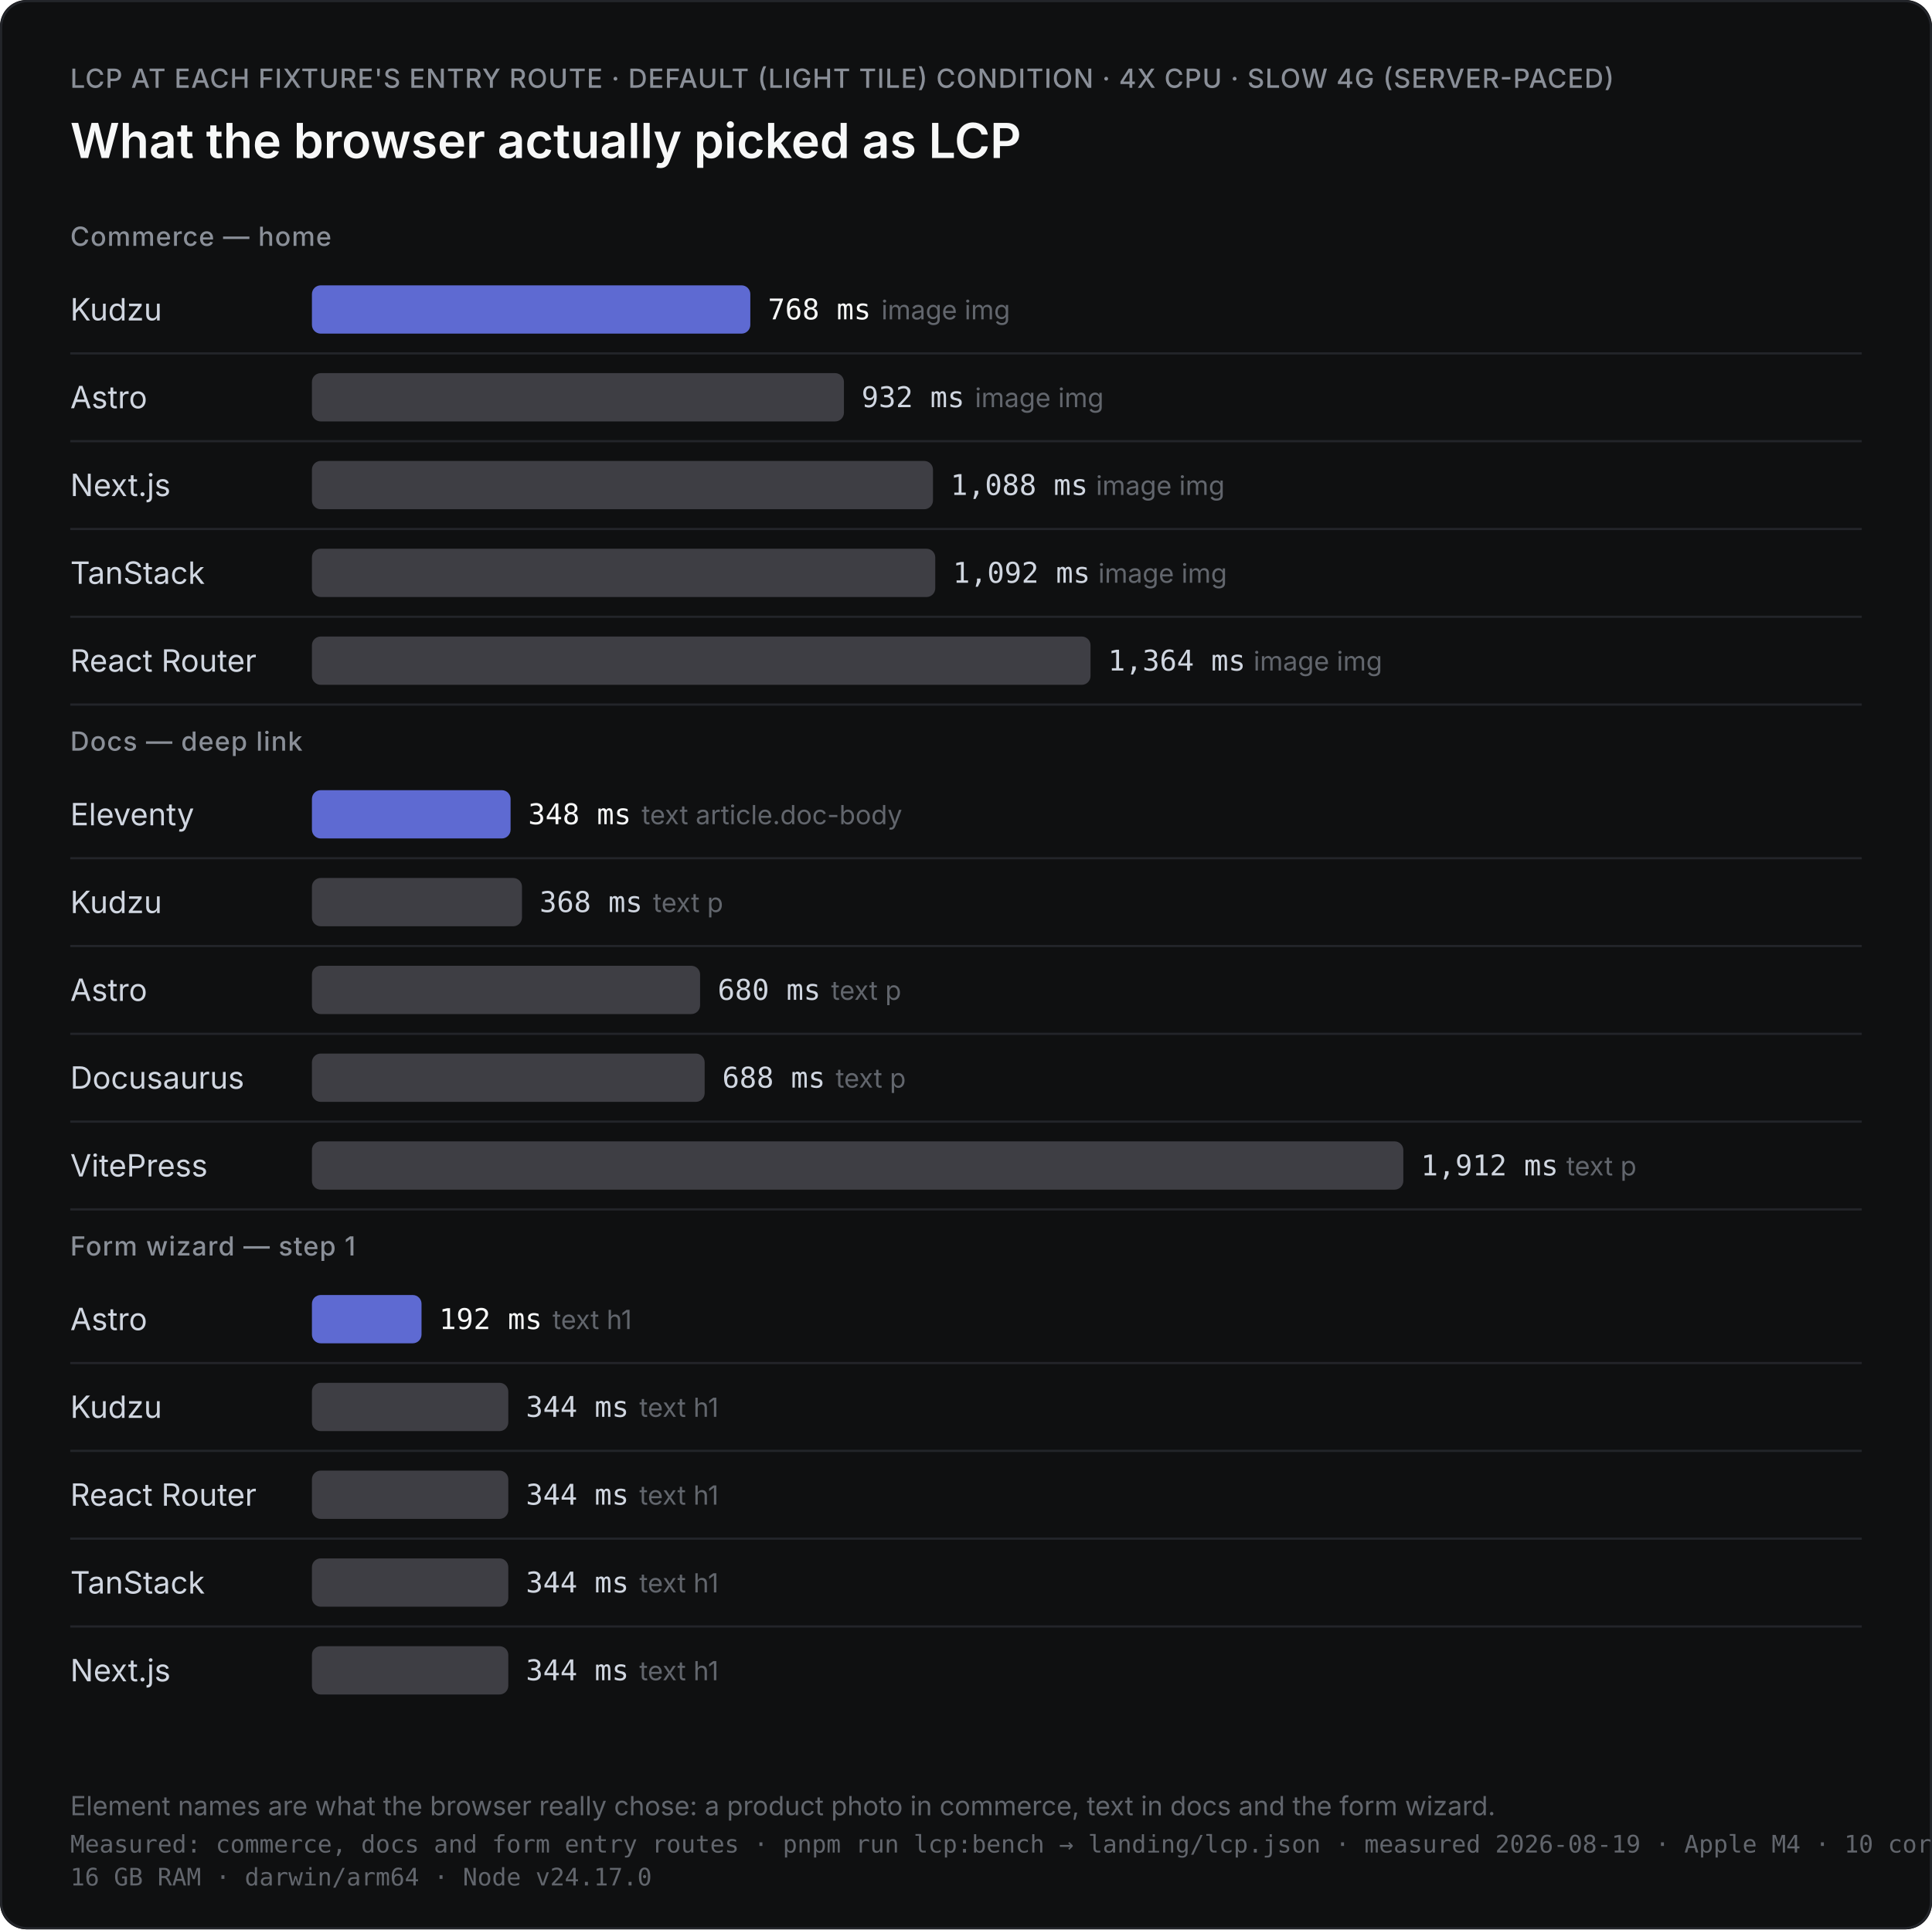
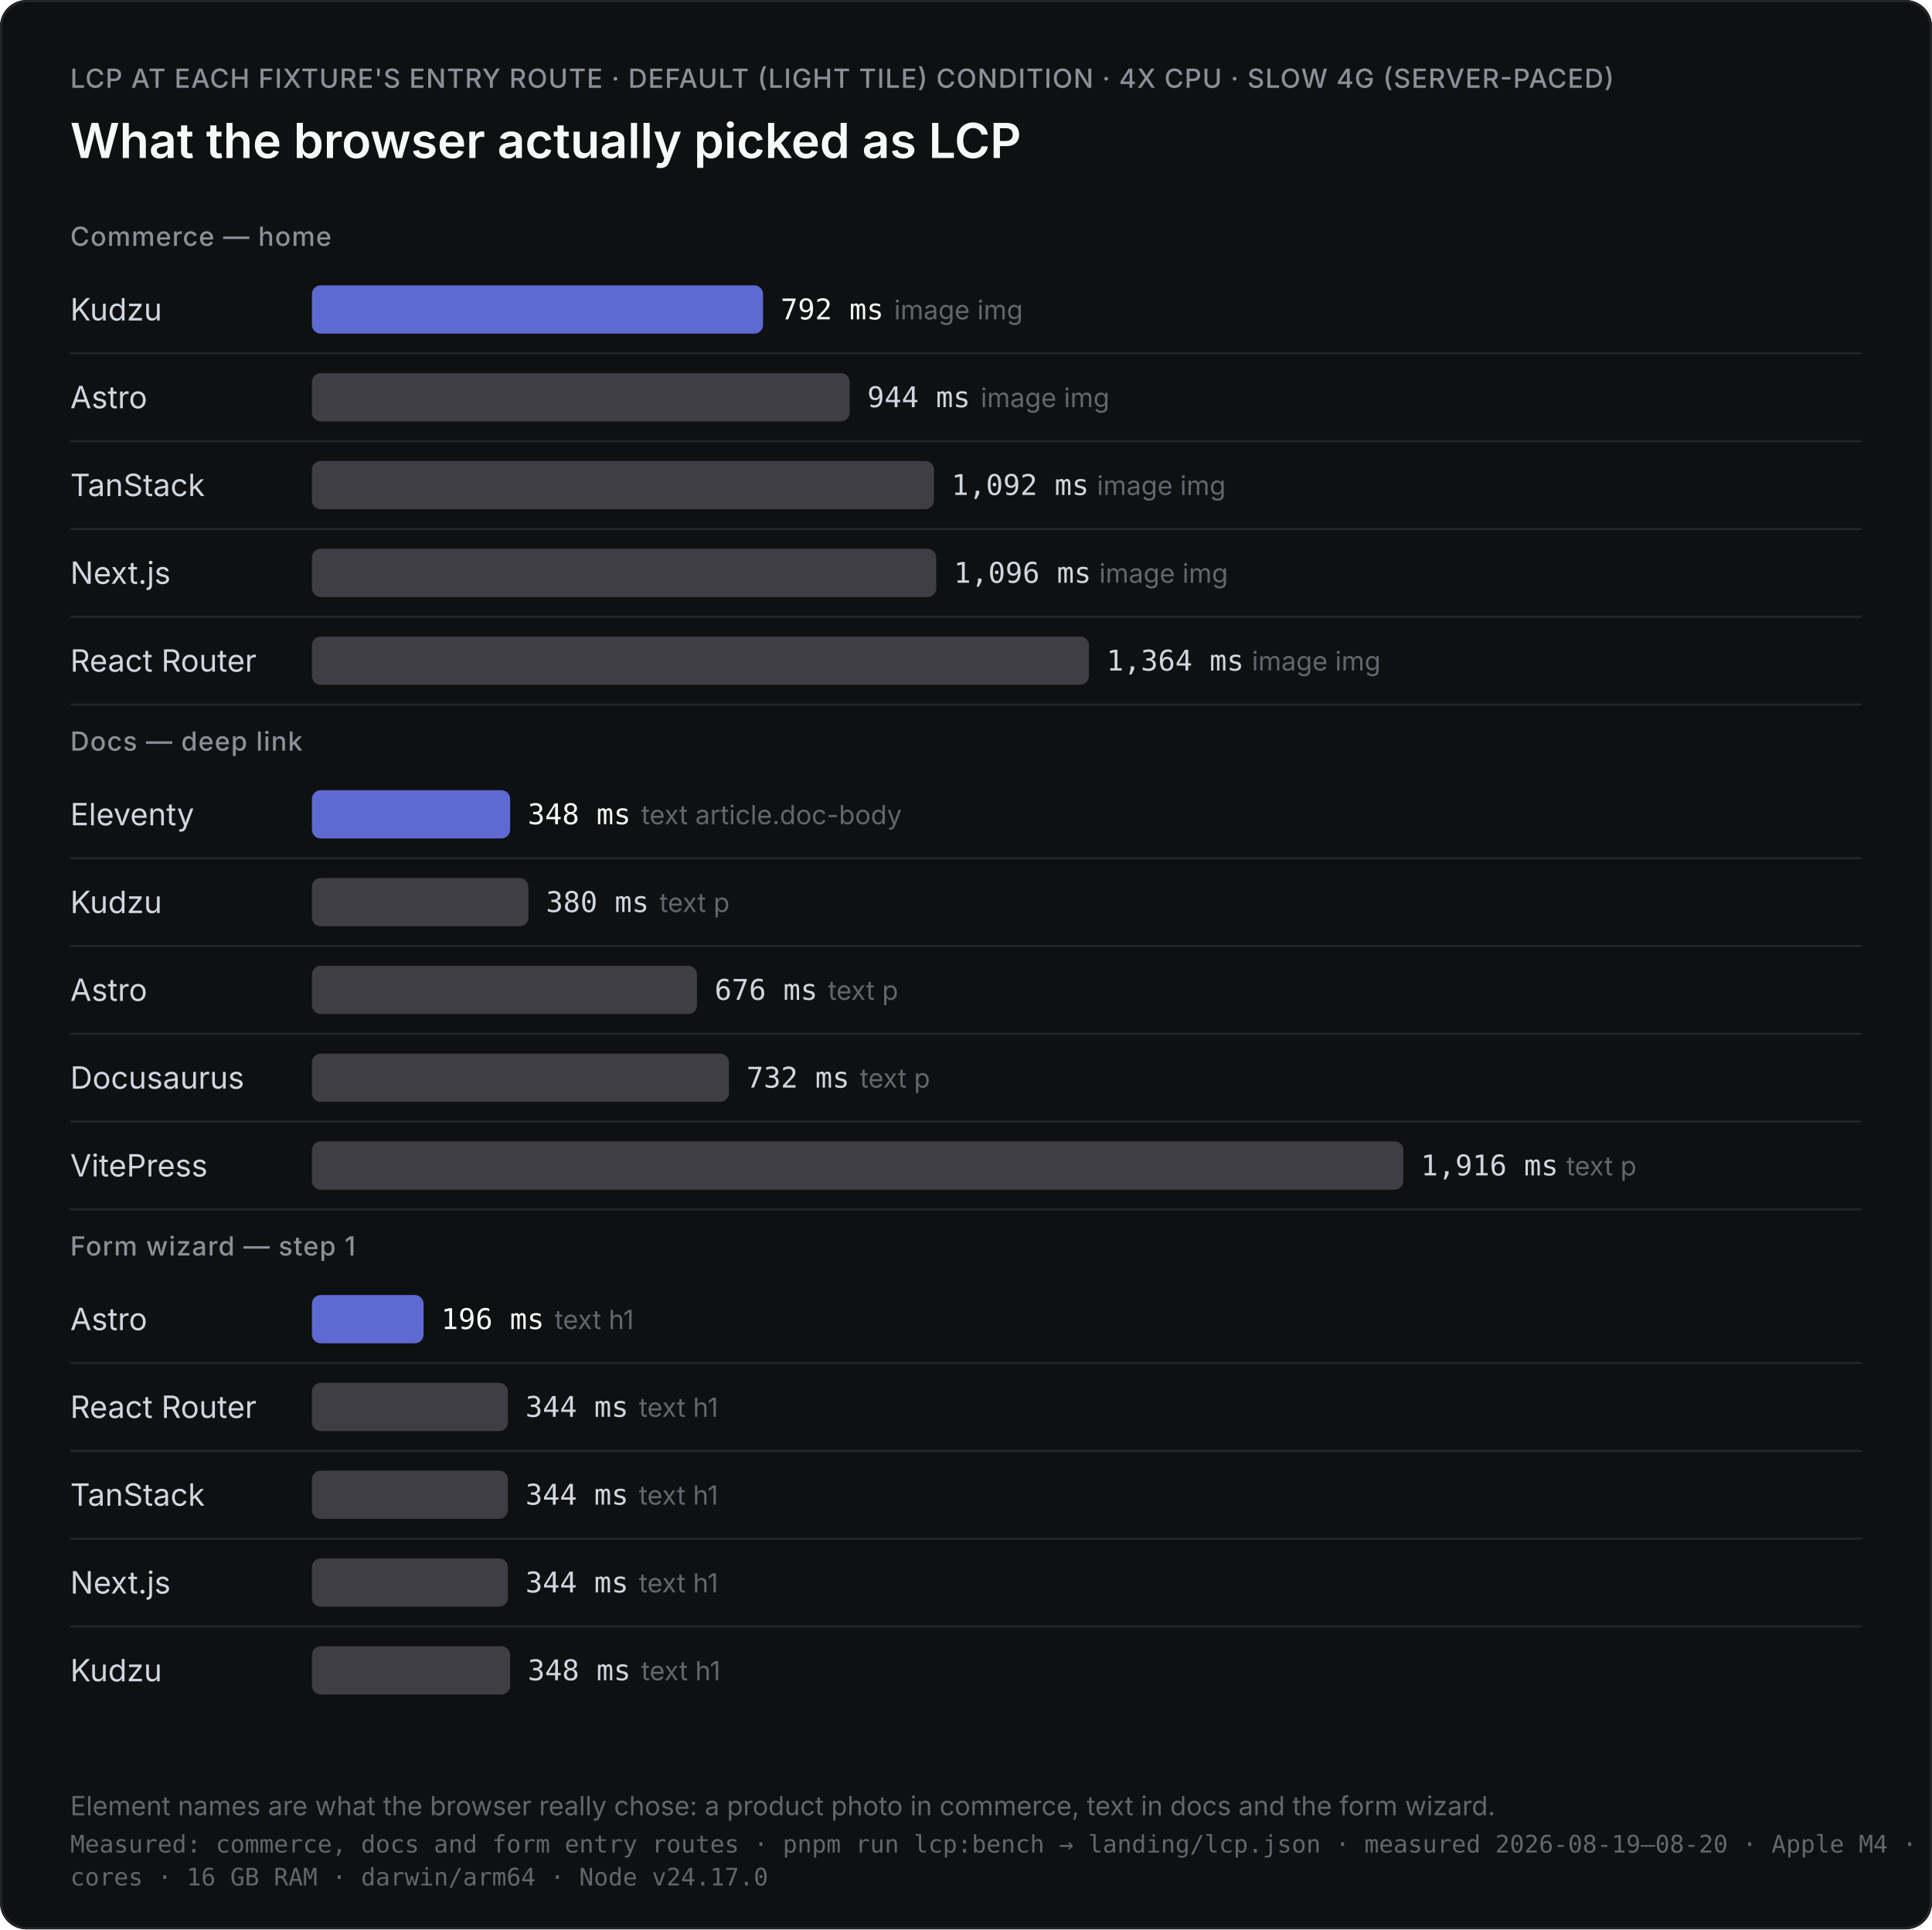
<svg xmlns="http://www.w3.org/2000/svg" width="880" height="879" viewBox="0 0 880 879" role="img" aria-label="What the browser actually picked as LCP">
  <rect x="0" y="0" width="880" height="879" rx="12" fill="#010102" />
  <rect x="0.5" y="0.5" width="879" height="878" rx="12" fill="#0f1011" stroke="#23252a" stroke-width="1" />
  <text x="32" y="40" font-family="-apple-system, BlinkMacSystemFont, 'SF Pro Display', 'Segoe UI', Inter, Roboto, sans-serif" font-size="12" font-weight="500" fill="#8a8f98" letter-spacing="0.4">LCP AT EACH FIXTURE'S ENTRY ROUTE · DEFAULT (LIGHT TILE) CONDITION · 4X CPU · SLOW 4G (SERVER-PACED)</text>
  <text x="32" y="72" font-family="-apple-system, BlinkMacSystemFont, 'SF Pro Display', 'Segoe UI', Inter, Roboto, sans-serif" font-size="22" font-weight="600" fill="#f7f8f8">What the browser actually picked as LCP</text>
  <text x="32" y="112" font-family="-apple-system, BlinkMacSystemFont, 'SF Pro Display', 'Segoe UI', Inter, Roboto, sans-serif" font-size="12" font-weight="500" fill="#8a8f98" letter-spacing="0.4">Commerce — home</text>
  <text x="32" y="146" font-family="-apple-system, BlinkMacSystemFont, 'SF Pro Display', 'Segoe UI', Inter, Roboto, sans-serif" font-size="14" font-weight="400" fill="#d0d6e0">Kudzu</text>
-   <rect x="142.08" y="130" width="199.68" height="22" rx="4" fill="#5e6ad2" />
-   <text x="349.76" y="145.5" font-family="ui-monospace, SFMono-Regular, 'SF Mono', Menlo, monospace" font-size="13" font-weight="400" fill="#f7f8f8">768 ms</text>
-   <text x="401.44" y="145.5" font-family="-apple-system, BlinkMacSystemFont, 'SF Pro Display', 'Segoe UI', Inter, Roboto, sans-serif" font-size="12" font-weight="400" fill="#62666d">image img</text>
+   <rect x="142.08" y="130" width="205.49" height="22" rx="4" fill="#5e6ad2" />
+   <text x="355.57" y="145.5" font-family="ui-monospace, SFMono-Regular, 'SF Mono', Menlo, monospace" font-size="13" font-weight="400" fill="#f7f8f8">792 ms</text>
+   <text x="407.25" y="145.5" font-family="-apple-system, BlinkMacSystemFont, 'SF Pro Display', 'Segoe UI', Inter, Roboto, sans-serif" font-size="12" font-weight="400" fill="#62666d">image img</text>
  <line x1="32" y1="161" x2="848" y2="161" stroke="#23252a" stroke-width="1" />
  <text x="32" y="186" font-family="-apple-system, BlinkMacSystemFont, 'SF Pro Display', 'Segoe UI', Inter, Roboto, sans-serif" font-size="14" font-weight="400" fill="#d0d6e0">Astro</text>
-   <rect x="142.08" y="170" width="242.32" height="22" rx="4" fill="#3e3e44" />
-   <text x="392.4" y="185.5" font-family="ui-monospace, SFMono-Regular, 'SF Mono', Menlo, monospace" font-size="13" font-weight="400" fill="#d0d6e0">932 ms</text>
-   <text x="444.08" y="185.5" font-family="-apple-system, BlinkMacSystemFont, 'SF Pro Display', 'Segoe UI', Inter, Roboto, sans-serif" font-size="12" font-weight="400" fill="#62666d">image img</text>
+   <rect x="142.08" y="170" width="244.93" height="22" rx="4" fill="#3e3e44" />
+   <text x="395.008" y="185.5" font-family="ui-monospace, SFMono-Regular, 'SF Mono', Menlo, monospace" font-size="13" font-weight="400" fill="#d0d6e0">944 ms</text>
+   <text x="446.688" y="185.5" font-family="-apple-system, BlinkMacSystemFont, 'SF Pro Display', 'Segoe UI', Inter, Roboto, sans-serif" font-size="12" font-weight="400" fill="#62666d">image img</text>
  <line x1="32" y1="201" x2="848" y2="201" stroke="#23252a" stroke-width="1" />
-   <text x="32" y="226" font-family="-apple-system, BlinkMacSystemFont, 'SF Pro Display', 'Segoe UI', Inter, Roboto, sans-serif" font-size="14" font-weight="400" fill="#d0d6e0">Next.js</text>
-   <rect x="142.08" y="210" width="282.88" height="22" rx="4" fill="#3e3e44" />
-   <text x="432.96" y="225.5" font-family="ui-monospace, SFMono-Regular, 'SF Mono', Menlo, monospace" font-size="13" font-weight="400" fill="#d0d6e0">1,088 ms</text>
-   <text x="499.2" y="225.5" font-family="-apple-system, BlinkMacSystemFont, 'SF Pro Display', 'Segoe UI', Inter, Roboto, sans-serif" font-size="12" font-weight="400" fill="#62666d">image img</text>
+   <text x="32" y="226" font-family="-apple-system, BlinkMacSystemFont, 'SF Pro Display', 'Segoe UI', Inter, Roboto, sans-serif" font-size="14" font-weight="400" fill="#d0d6e0">TanStack</text>
+   <rect x="142.08" y="210" width="283.33" height="22" rx="4" fill="#3e3e44" />
+   <text x="433.407" y="225.5" font-family="ui-monospace, SFMono-Regular, 'SF Mono', Menlo, monospace" font-size="13" font-weight="400" fill="#d0d6e0">1,092 ms</text>
+   <text x="499.647" y="225.5" font-family="-apple-system, BlinkMacSystemFont, 'SF Pro Display', 'Segoe UI', Inter, Roboto, sans-serif" font-size="12" font-weight="400" fill="#62666d">image img</text>
  <line x1="32" y1="241" x2="848" y2="241" stroke="#23252a" stroke-width="1" />
-   <text x="32" y="266" font-family="-apple-system, BlinkMacSystemFont, 'SF Pro Display', 'Segoe UI', Inter, Roboto, sans-serif" font-size="14" font-weight="400" fill="#d0d6e0">TanStack</text>
-   <rect x="142.08" y="250" width="283.92" height="22" rx="4" fill="#3e3e44" />
-   <text x="434" y="265.5" font-family="ui-monospace, SFMono-Regular, 'SF Mono', Menlo, monospace" font-size="13" font-weight="400" fill="#d0d6e0">1,092 ms</text>
-   <text x="500.24" y="265.5" font-family="-apple-system, BlinkMacSystemFont, 'SF Pro Display', 'Segoe UI', Inter, Roboto, sans-serif" font-size="12" font-weight="400" fill="#62666d">image img</text>
+   <text x="32" y="266" font-family="-apple-system, BlinkMacSystemFont, 'SF Pro Display', 'Segoe UI', Inter, Roboto, sans-serif" font-size="14" font-weight="400" fill="#d0d6e0">Next.js</text>
+   <rect x="142.08" y="250" width="284.37" height="22" rx="4" fill="#3e3e44" />
+   <text x="434.445" y="265.5" font-family="ui-monospace, SFMono-Regular, 'SF Mono', Menlo, monospace" font-size="13" font-weight="400" fill="#d0d6e0">1,096 ms</text>
+   <text x="500.685" y="265.5" font-family="-apple-system, BlinkMacSystemFont, 'SF Pro Display', 'Segoe UI', Inter, Roboto, sans-serif" font-size="12" font-weight="400" fill="#62666d">image img</text>
  <line x1="32" y1="281" x2="848" y2="281" stroke="#23252a" stroke-width="1" />
  <text x="32" y="306" font-family="-apple-system, BlinkMacSystemFont, 'SF Pro Display', 'Segoe UI', Inter, Roboto, sans-serif" font-size="14" font-weight="400" fill="#d0d6e0">React Router</text>
-   <rect x="142.08" y="290" width="354.64" height="22" rx="4" fill="#3e3e44" />
-   <text x="504.72" y="305.5" font-family="ui-monospace, SFMono-Regular, 'SF Mono', Menlo, monospace" font-size="13" font-weight="400" fill="#d0d6e0">1,364 ms</text>
-   <text x="570.96" y="305.5" font-family="-apple-system, BlinkMacSystemFont, 'SF Pro Display', 'Segoe UI', Inter, Roboto, sans-serif" font-size="12" font-weight="400" fill="#62666d">image img</text>
+   <rect x="142.08" y="290" width="353.9" height="22" rx="4" fill="#3e3e44" />
+   <text x="503.98" y="305.5" font-family="ui-monospace, SFMono-Regular, 'SF Mono', Menlo, monospace" font-size="13" font-weight="400" fill="#d0d6e0">1,364 ms</text>
+   <text x="570.22" y="305.5" font-family="-apple-system, BlinkMacSystemFont, 'SF Pro Display', 'Segoe UI', Inter, Roboto, sans-serif" font-size="12" font-weight="400" fill="#62666d">image img</text>
  <line x1="32" y1="321" x2="848" y2="321" stroke="#23252a" stroke-width="1" />
  <text x="32" y="342" font-family="-apple-system, BlinkMacSystemFont, 'SF Pro Display', 'Segoe UI', Inter, Roboto, sans-serif" font-size="12" font-weight="500" fill="#8a8f98" letter-spacing="0.4">Docs — deep link</text>
  <text x="32" y="376" font-family="-apple-system, BlinkMacSystemFont, 'SF Pro Display', 'Segoe UI', Inter, Roboto, sans-serif" font-size="14" font-weight="400" fill="#d0d6e0">Eleventy</text>
-   <rect x="142.08" y="360" width="90.48" height="22" rx="4" fill="#5e6ad2" />
-   <text x="240.56" y="375.5" font-family="ui-monospace, SFMono-Regular, 'SF Mono', Menlo, monospace" font-size="13" font-weight="400" fill="#f7f8f8">348 ms</text>
-   <text x="292.24" y="375.5" font-family="-apple-system, BlinkMacSystemFont, 'SF Pro Display', 'Segoe UI', Inter, Roboto, sans-serif" font-size="12" font-weight="400" fill="#62666d">text article.doc-body</text>
+   <rect x="142.08" y="360" width="90.29" height="22" rx="4" fill="#5e6ad2" />
+   <text x="240.371" y="375.5" font-family="ui-monospace, SFMono-Regular, 'SF Mono', Menlo, monospace" font-size="13" font-weight="400" fill="#f7f8f8">348 ms</text>
+   <text x="292.051" y="375.5" font-family="-apple-system, BlinkMacSystemFont, 'SF Pro Display', 'Segoe UI', Inter, Roboto, sans-serif" font-size="12" font-weight="400" fill="#62666d">text article.doc-body</text>
  <line x1="32" y1="391" x2="848" y2="391" stroke="#23252a" stroke-width="1" />
  <text x="32" y="416" font-family="-apple-system, BlinkMacSystemFont, 'SF Pro Display', 'Segoe UI', Inter, Roboto, sans-serif" font-size="14" font-weight="400" fill="#d0d6e0">Kudzu</text>
-   <rect x="142.08" y="400" width="95.68" height="22" rx="4" fill="#3e3e44" />
-   <text x="245.76" y="415.5" font-family="ui-monospace, SFMono-Regular, 'SF Mono', Menlo, monospace" font-size="13" font-weight="400" fill="#d0d6e0">368 ms</text>
-   <text x="297.44" y="415.5" font-family="-apple-system, BlinkMacSystemFont, 'SF Pro Display', 'Segoe UI', Inter, Roboto, sans-serif" font-size="12" font-weight="400" fill="#62666d">text p</text>
+   <rect x="142.08" y="400" width="98.59" height="22" rx="4" fill="#3e3e44" />
+   <text x="248.674" y="415.5" font-family="ui-monospace, SFMono-Regular, 'SF Mono', Menlo, monospace" font-size="13" font-weight="400" fill="#d0d6e0">380 ms</text>
+   <text x="300.354" y="415.5" font-family="-apple-system, BlinkMacSystemFont, 'SF Pro Display', 'Segoe UI', Inter, Roboto, sans-serif" font-size="12" font-weight="400" fill="#62666d">text p</text>
  <line x1="32" y1="431" x2="848" y2="431" stroke="#23252a" stroke-width="1" />
  <text x="32" y="456" font-family="-apple-system, BlinkMacSystemFont, 'SF Pro Display', 'Segoe UI', Inter, Roboto, sans-serif" font-size="14" font-weight="400" fill="#d0d6e0">Astro</text>
-   <rect x="142.08" y="440" width="176.8" height="22" rx="4" fill="#3e3e44" />
-   <text x="326.88" y="455.5" font-family="ui-monospace, SFMono-Regular, 'SF Mono', Menlo, monospace" font-size="13" font-weight="400" fill="#d0d6e0">680 ms</text>
-   <text x="378.56" y="455.5" font-family="-apple-system, BlinkMacSystemFont, 'SF Pro Display', 'Segoe UI', Inter, Roboto, sans-serif" font-size="12" font-weight="400" fill="#62666d">text p</text>
+   <rect x="142.08" y="440" width="175.39" height="22" rx="4" fill="#3e3e44" />
+   <text x="325.473" y="455.5" font-family="ui-monospace, SFMono-Regular, 'SF Mono', Menlo, monospace" font-size="13" font-weight="400" fill="#d0d6e0">676 ms</text>
+   <text x="377.153" y="455.5" font-family="-apple-system, BlinkMacSystemFont, 'SF Pro Display', 'Segoe UI', Inter, Roboto, sans-serif" font-size="12" font-weight="400" fill="#62666d">text p</text>
  <line x1="32" y1="471" x2="848" y2="471" stroke="#23252a" stroke-width="1" />
  <text x="32" y="496" font-family="-apple-system, BlinkMacSystemFont, 'SF Pro Display', 'Segoe UI', Inter, Roboto, sans-serif" font-size="14" font-weight="400" fill="#d0d6e0">Docusaurus</text>
-   <rect x="142.08" y="480" width="178.88" height="22" rx="4" fill="#3e3e44" />
-   <text x="328.96" y="495.5" font-family="ui-monospace, SFMono-Regular, 'SF Mono', Menlo, monospace" font-size="13" font-weight="400" fill="#d0d6e0">688 ms</text>
-   <text x="380.64" y="495.5" font-family="-apple-system, BlinkMacSystemFont, 'SF Pro Display', 'Segoe UI', Inter, Roboto, sans-serif" font-size="12" font-weight="400" fill="#62666d">text p</text>
+   <rect x="142.08" y="480" width="189.92" height="22" rx="4" fill="#3e3e44" />
+   <text x="340.003" y="495.5" font-family="ui-monospace, SFMono-Regular, 'SF Mono', Menlo, monospace" font-size="13" font-weight="400" fill="#d0d6e0">732 ms</text>
+   <text x="391.683" y="495.5" font-family="-apple-system, BlinkMacSystemFont, 'SF Pro Display', 'Segoe UI', Inter, Roboto, sans-serif" font-size="12" font-weight="400" fill="#62666d">text p</text>
  <line x1="32" y1="511" x2="848" y2="511" stroke="#23252a" stroke-width="1" />
  <text x="32" y="536" font-family="-apple-system, BlinkMacSystemFont, 'SF Pro Display', 'Segoe UI', Inter, Roboto, sans-serif" font-size="14" font-weight="400" fill="#d0d6e0">VitePress</text>
  <rect x="142.08" y="520" width="497.12" height="22" rx="4" fill="#3e3e44" />
-   <text x="647.2" y="535.5" font-family="ui-monospace, SFMono-Regular, 'SF Mono', Menlo, monospace" font-size="13" font-weight="400" fill="#d0d6e0">1,912 ms</text>
+   <text x="647.2" y="535.5" font-family="ui-monospace, SFMono-Regular, 'SF Mono', Menlo, monospace" font-size="13" font-weight="400" fill="#d0d6e0">1,916 ms</text>
  <text x="713.44" y="535.5" font-family="-apple-system, BlinkMacSystemFont, 'SF Pro Display', 'Segoe UI', Inter, Roboto, sans-serif" font-size="12" font-weight="400" fill="#62666d">text p</text>
  <line x1="32" y1="551" x2="848" y2="551" stroke="#23252a" stroke-width="1" />
  <text x="32" y="572" font-family="-apple-system, BlinkMacSystemFont, 'SF Pro Display', 'Segoe UI', Inter, Roboto, sans-serif" font-size="12" font-weight="500" fill="#8a8f98" letter-spacing="0.4">Form wizard — step 1</text>
  <text x="32" y="606" font-family="-apple-system, BlinkMacSystemFont, 'SF Pro Display', 'Segoe UI', Inter, Roboto, sans-serif" font-size="14" font-weight="400" fill="#d0d6e0">Astro</text>
-   <rect x="142.08" y="590" width="49.92" height="22" rx="4" fill="#5e6ad2" />
-   <text x="200" y="605.5" font-family="ui-monospace, SFMono-Regular, 'SF Mono', Menlo, monospace" font-size="13" font-weight="400" fill="#f7f8f8">192 ms</text>
-   <text x="251.68" y="605.5" font-family="-apple-system, BlinkMacSystemFont, 'SF Pro Display', 'Segoe UI', Inter, Roboto, sans-serif" font-size="12" font-weight="400" fill="#62666d">text h1</text>
+   <rect x="142.08" y="590" width="50.85" height="22" rx="4" fill="#5e6ad2" />
+   <text x="200.934" y="605.5" font-family="ui-monospace, SFMono-Regular, 'SF Mono', Menlo, monospace" font-size="13" font-weight="400" fill="#f7f8f8">196 ms</text>
+   <text x="252.614" y="605.5" font-family="-apple-system, BlinkMacSystemFont, 'SF Pro Display', 'Segoe UI', Inter, Roboto, sans-serif" font-size="12" font-weight="400" fill="#62666d">text h1</text>
  <line x1="32" y1="621" x2="848" y2="621" stroke="#23252a" stroke-width="1" />
-   <text x="32" y="646" font-family="-apple-system, BlinkMacSystemFont, 'SF Pro Display', 'Segoe UI', Inter, Roboto, sans-serif" font-size="14" font-weight="400" fill="#d0d6e0">Kudzu</text>
-   <rect x="142.08" y="630" width="89.44" height="22" rx="4" fill="#3e3e44" />
-   <text x="239.52" y="645.5" font-family="ui-monospace, SFMono-Regular, 'SF Mono', Menlo, monospace" font-size="13" font-weight="400" fill="#d0d6e0">344 ms</text>
-   <text x="291.2" y="645.5" font-family="-apple-system, BlinkMacSystemFont, 'SF Pro Display', 'Segoe UI', Inter, Roboto, sans-serif" font-size="12" font-weight="400" fill="#62666d">text h1</text>
+   <text x="32" y="646" font-family="-apple-system, BlinkMacSystemFont, 'SF Pro Display', 'Segoe UI', Inter, Roboto, sans-serif" font-size="14" font-weight="400" fill="#d0d6e0">React Router</text>
+   <rect x="142.08" y="630" width="89.25" height="22" rx="4" fill="#3e3e44" />
+   <text x="239.333" y="645.5" font-family="ui-monospace, SFMono-Regular, 'SF Mono', Menlo, monospace" font-size="13" font-weight="400" fill="#d0d6e0">344 ms</text>
+   <text x="291.013" y="645.5" font-family="-apple-system, BlinkMacSystemFont, 'SF Pro Display', 'Segoe UI', Inter, Roboto, sans-serif" font-size="12" font-weight="400" fill="#62666d">text h1</text>
  <line x1="32" y1="661" x2="848" y2="661" stroke="#23252a" stroke-width="1" />
-   <text x="32" y="686" font-family="-apple-system, BlinkMacSystemFont, 'SF Pro Display', 'Segoe UI', Inter, Roboto, sans-serif" font-size="14" font-weight="400" fill="#d0d6e0">React Router</text>
-   <rect x="142.08" y="670" width="89.44" height="22" rx="4" fill="#3e3e44" />
-   <text x="239.52" y="685.5" font-family="ui-monospace, SFMono-Regular, 'SF Mono', Menlo, monospace" font-size="13" font-weight="400" fill="#d0d6e0">344 ms</text>
-   <text x="291.2" y="685.5" font-family="-apple-system, BlinkMacSystemFont, 'SF Pro Display', 'Segoe UI', Inter, Roboto, sans-serif" font-size="12" font-weight="400" fill="#62666d">text h1</text>
+   <text x="32" y="686" font-family="-apple-system, BlinkMacSystemFont, 'SF Pro Display', 'Segoe UI', Inter, Roboto, sans-serif" font-size="14" font-weight="400" fill="#d0d6e0">TanStack</text>
+   <rect x="142.08" y="670" width="89.25" height="22" rx="4" fill="#3e3e44" />
+   <text x="239.333" y="685.5" font-family="ui-monospace, SFMono-Regular, 'SF Mono', Menlo, monospace" font-size="13" font-weight="400" fill="#d0d6e0">344 ms</text>
+   <text x="291.013" y="685.5" font-family="-apple-system, BlinkMacSystemFont, 'SF Pro Display', 'Segoe UI', Inter, Roboto, sans-serif" font-size="12" font-weight="400" fill="#62666d">text h1</text>
  <line x1="32" y1="701" x2="848" y2="701" stroke="#23252a" stroke-width="1" />
-   <text x="32" y="726" font-family="-apple-system, BlinkMacSystemFont, 'SF Pro Display', 'Segoe UI', Inter, Roboto, sans-serif" font-size="14" font-weight="400" fill="#d0d6e0">TanStack</text>
-   <rect x="142.08" y="710" width="89.44" height="22" rx="4" fill="#3e3e44" />
-   <text x="239.52" y="725.5" font-family="ui-monospace, SFMono-Regular, 'SF Mono', Menlo, monospace" font-size="13" font-weight="400" fill="#d0d6e0">344 ms</text>
-   <text x="291.2" y="725.5" font-family="-apple-system, BlinkMacSystemFont, 'SF Pro Display', 'Segoe UI', Inter, Roboto, sans-serif" font-size="12" font-weight="400" fill="#62666d">text h1</text>
+   <text x="32" y="726" font-family="-apple-system, BlinkMacSystemFont, 'SF Pro Display', 'Segoe UI', Inter, Roboto, sans-serif" font-size="14" font-weight="400" fill="#d0d6e0">Next.js</text>
+   <rect x="142.08" y="710" width="89.25" height="22" rx="4" fill="#3e3e44" />
+   <text x="239.333" y="725.5" font-family="ui-monospace, SFMono-Regular, 'SF Mono', Menlo, monospace" font-size="13" font-weight="400" fill="#d0d6e0">344 ms</text>
+   <text x="291.013" y="725.5" font-family="-apple-system, BlinkMacSystemFont, 'SF Pro Display', 'Segoe UI', Inter, Roboto, sans-serif" font-size="12" font-weight="400" fill="#62666d">text h1</text>
  <line x1="32" y1="741" x2="848" y2="741" stroke="#23252a" stroke-width="1" />
-   <text x="32" y="766" font-family="-apple-system, BlinkMacSystemFont, 'SF Pro Display', 'Segoe UI', Inter, Roboto, sans-serif" font-size="14" font-weight="400" fill="#d0d6e0">Next.js</text>
-   <rect x="142.08" y="750" width="89.44" height="22" rx="4" fill="#3e3e44" />
-   <text x="239.52" y="765.5" font-family="ui-monospace, SFMono-Regular, 'SF Mono', Menlo, monospace" font-size="13" font-weight="400" fill="#d0d6e0">344 ms</text>
-   <text x="291.2" y="765.5" font-family="-apple-system, BlinkMacSystemFont, 'SF Pro Display', 'Segoe UI', Inter, Roboto, sans-serif" font-size="12" font-weight="400" fill="#62666d">text h1</text>
-   <text x="32" y="844" font-family="ui-monospace, SFMono-Regular, 'SF Mono', Menlo, monospace" font-size="11" font-weight="400" fill="#62666d">Measured: commerce, docs and form entry routes · pnpm run lcp:bench → landing/lcp.json · measured 2026-08-19 · Apple M4 · 10 cores ·</text>
-   <text x="32" y="859" font-family="ui-monospace, SFMono-Regular, 'SF Mono', Menlo, monospace" font-size="11" font-weight="400" fill="#62666d">16 GB RAM · darwin/arm64 · Node v24.17.0</text>
+   <text x="32" y="766" font-family="-apple-system, BlinkMacSystemFont, 'SF Pro Display', 'Segoe UI', Inter, Roboto, sans-serif" font-size="14" font-weight="400" fill="#d0d6e0">Kudzu</text>
+   <rect x="142.08" y="750" width="90.29" height="22" rx="4" fill="#3e3e44" />
+   <text x="240.371" y="765.5" font-family="ui-monospace, SFMono-Regular, 'SF Mono', Menlo, monospace" font-size="13" font-weight="400" fill="#d0d6e0">348 ms</text>
+   <text x="292.051" y="765.5" font-family="-apple-system, BlinkMacSystemFont, 'SF Pro Display', 'Segoe UI', Inter, Roboto, sans-serif" font-size="12" font-weight="400" fill="#62666d">text h1</text>
+   <text x="32" y="844" font-family="ui-monospace, SFMono-Regular, 'SF Mono', Menlo, monospace" font-size="11" font-weight="400" fill="#62666d">Measured: commerce, docs and form entry routes · pnpm run lcp:bench → landing/lcp.json · measured 2026-08-19–08-20 · Apple M4 · 10</text>
+   <text x="32" y="859" font-family="ui-monospace, SFMono-Regular, 'SF Mono', Menlo, monospace" font-size="11" font-weight="400" fill="#62666d">cores · 16 GB RAM · darwin/arm64 · Node v24.17.0</text>
  <text x="32" y="827" font-family="-apple-system, BlinkMacSystemFont, 'SF Pro Display', 'Segoe UI', Inter, Roboto, sans-serif" font-size="12" font-weight="400" fill="#62666d">Element names are what the browser really chose: a product photo in commerce, text in docs and the form wizard.</text>
</svg>
